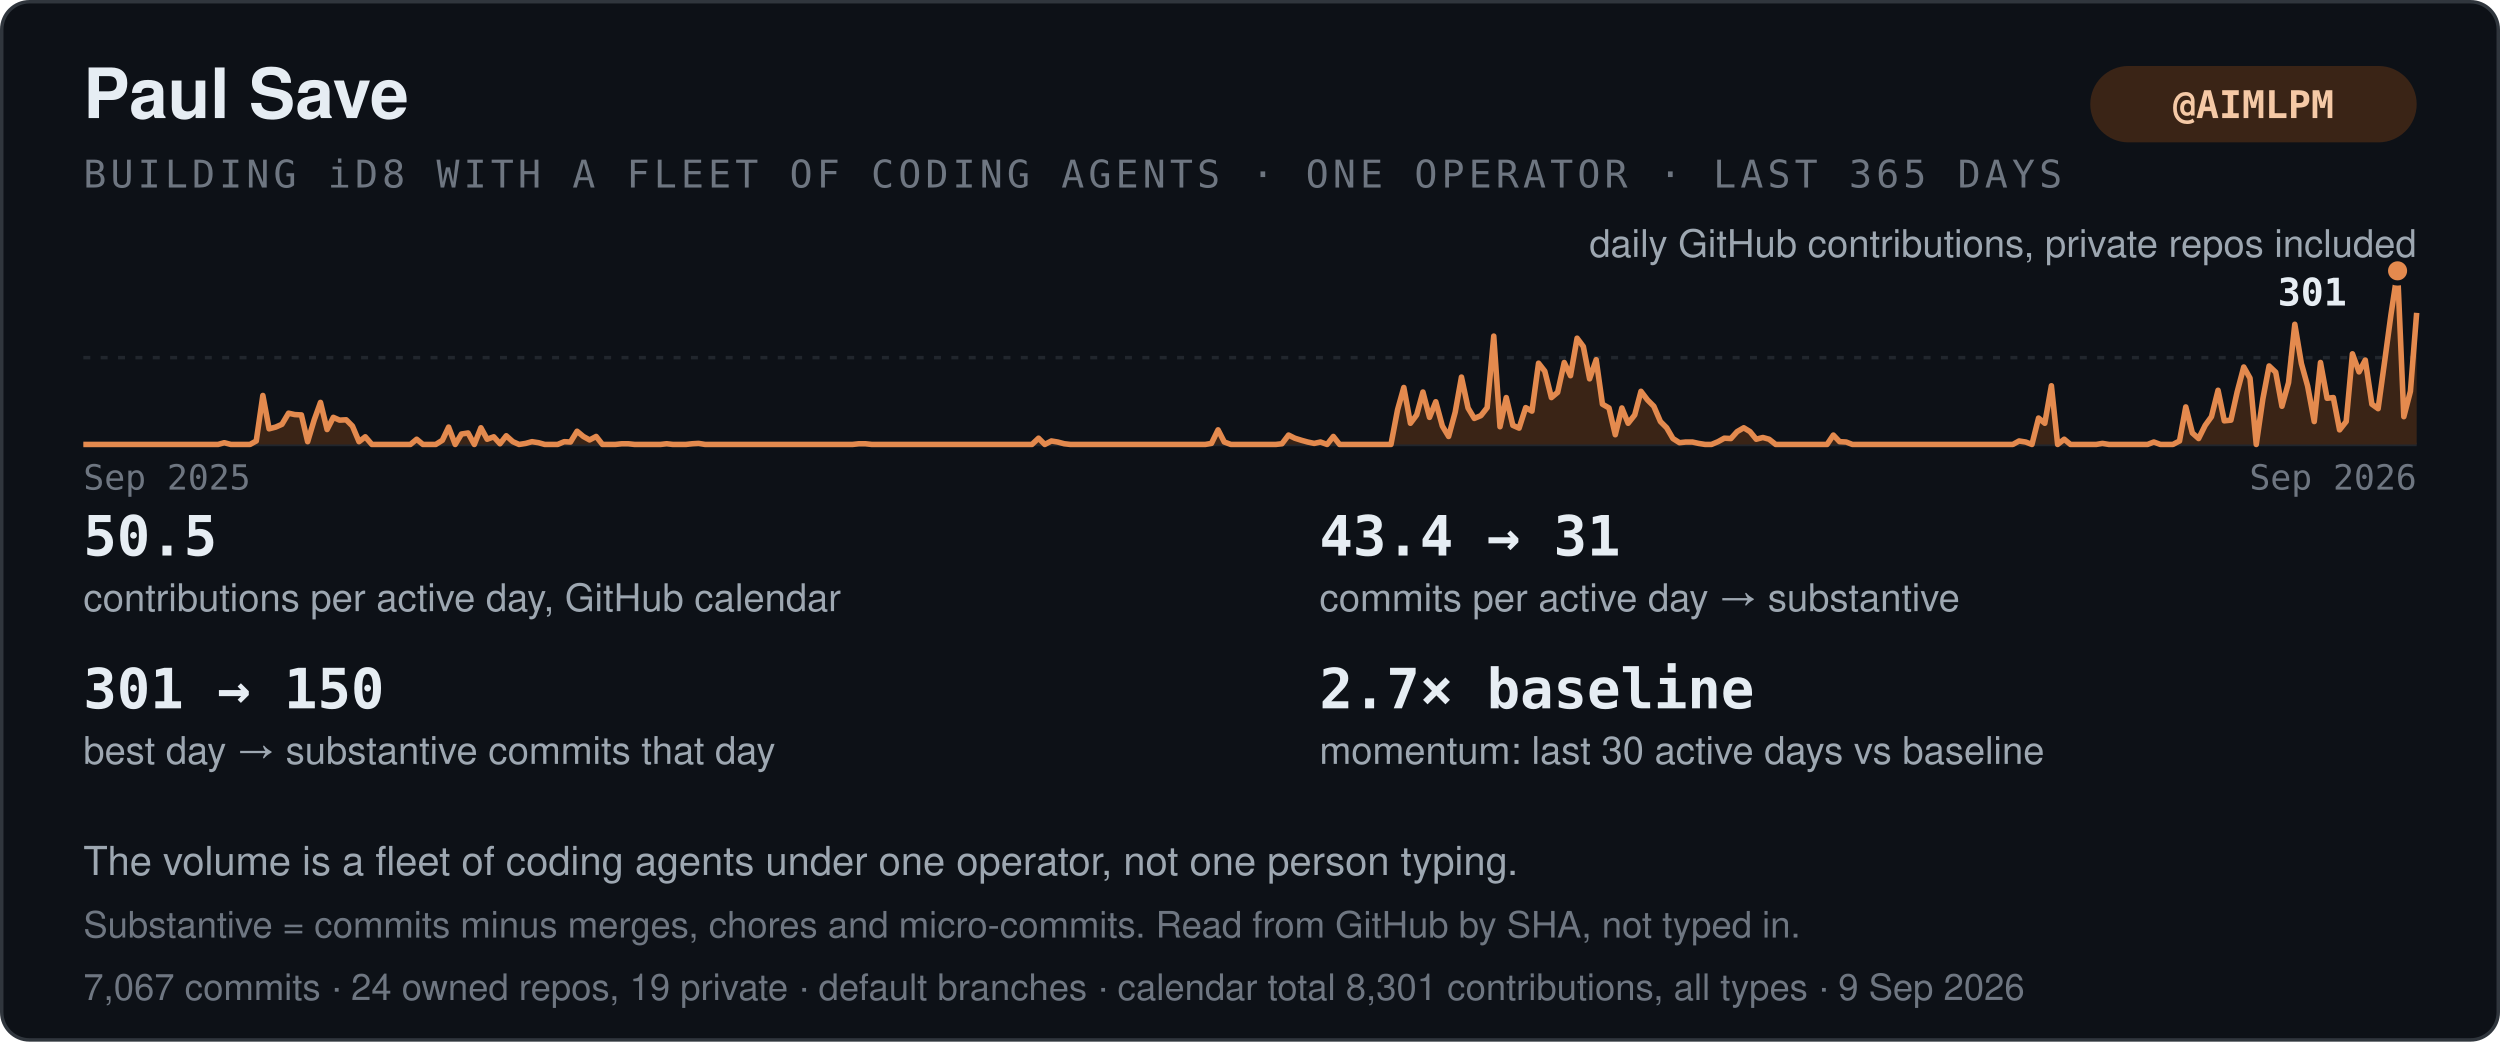
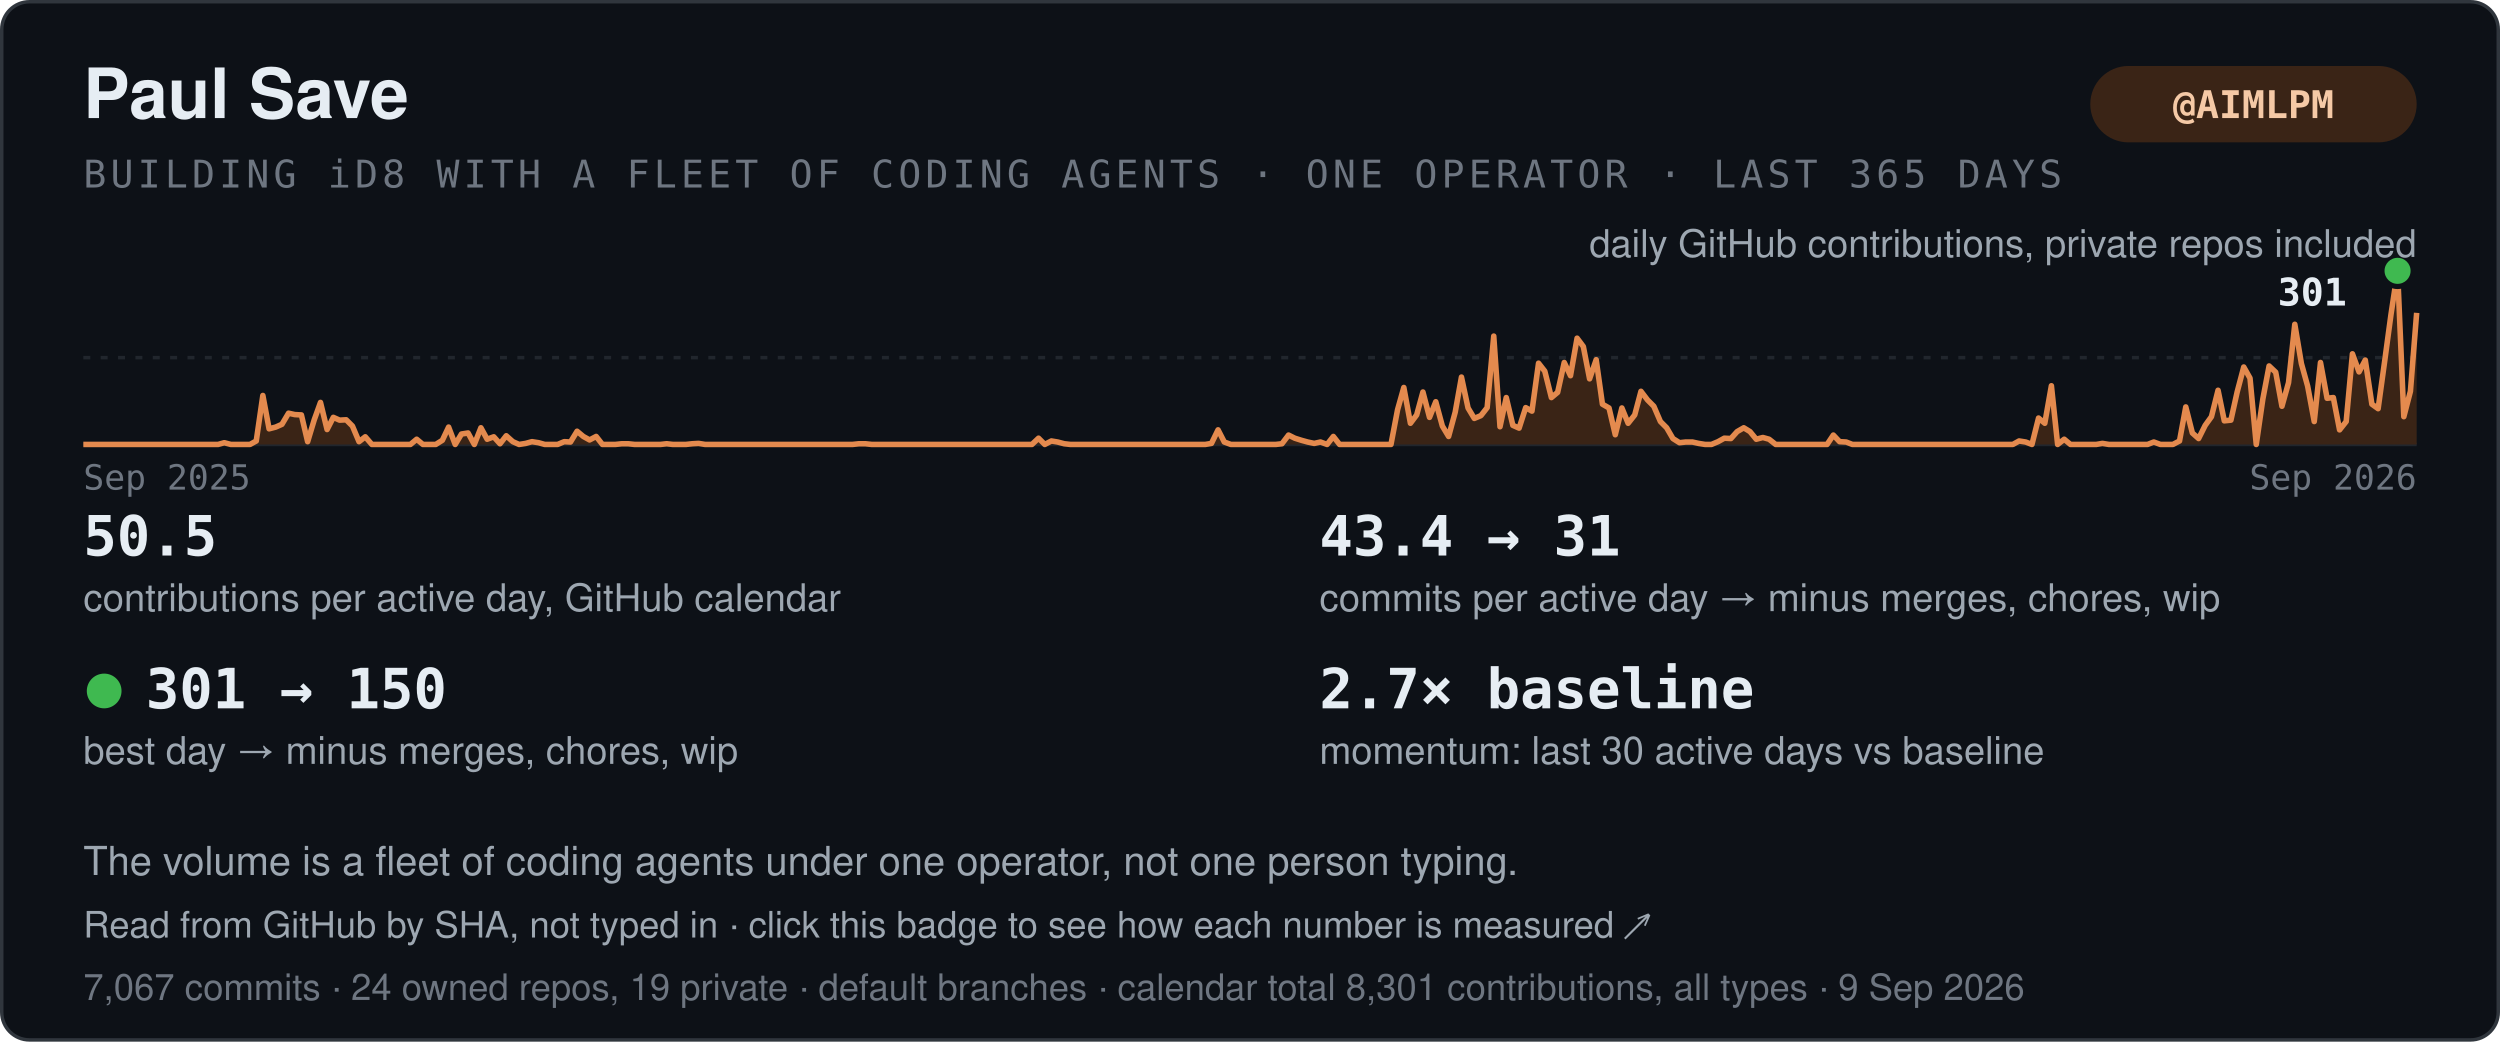
<svg xmlns="http://www.w3.org/2000/svg" width="720" height="300" viewBox="0 0 720 300" role="img" aria-label="Paul Save: Unlock Radar badge">
  <rect x="0.5" y="0.5" width="719" height="299" rx="8" fill="#0D1117" stroke="#30363D" />
  <text x="24" y="34" font-family="-apple-system, BlinkMacSystemFont, 'Segoe UI', Helvetica, Arial, sans-serif" font-size="20" font-weight="700" fill="#E6EDF3">Paul Save</text>
  <text x="24" y="54" font-family="ui-monospace, SFMono-Regular, Menlo, Consolas, monospace" font-size="11" letter-spacing="1.2" fill="#6E7681">BUILDING iD8 WITH A FLEET OF CODING AGENTS · ONE OPERATOR · LAST 365 DAYS</text>
  <rect x="602" y="19" width="94" height="22" rx="11" fill="#3A2416" />
  <text x="649" y="34" text-anchor="middle" font-family="ui-monospace, SFMono-Regular, Menlo, Consolas, monospace" font-size="11" font-weight="600" fill="#F5C9A6">@AIMLPM</text>
  <line x1="24" x2="696" y1="128" y2="128" stroke="#21262D" />
  <line x1="24" x2="696" y1="103.0" y2="103.0" stroke="#21262D" stroke-dasharray="2 3" />
  <path d="M24.0,128.0 L25.8,128.0 L27.7,128.0 L29.5,128.0 L31.4,128.0 L33.2,128.0 L35.1,128.0 L36.9,128.0 L38.8,128.0 L40.6,128.0 L42.5,128.0 L44.3,128.0 L46.2,128.0 L48.0,128.0 L49.8,128.0 L51.7,128.0 L53.5,128.0 L55.4,128.0 L57.2,128.0 L59.1,128.0 L60.9,128.0 L62.8,128.0 L64.6,127.5 L66.5,128.0 L68.3,128.0 L70.2,128.0 L72.0,128.0 L73.8,127.0 L75.7,113.9 L77.5,123.5 L79.4,123.0 L81.2,122.2 L83.1,119.0 L84.9,119.4 L86.8,119.5 L88.6,127.2 L90.5,120.9 L92.3,115.9 L94.2,123.7 L96.0,120.2 L97.8,121.0 L99.7,120.9 L101.5,122.7 L103.4,127.2 L105.2,125.8 L107.1,128.0 L108.9,128.0 L110.8,128.0 L112.6,128.0 L114.5,128.0 L116.3,128.0 L118.2,128.0 L120.0,126.5 L121.8,128.0 L123.7,128.0 L125.5,128.0 L127.4,126.8 L129.2,123.0 L131.1,128.0 L132.9,125.0 L134.8,124.7 L136.6,128.0 L138.5,123.2 L140.3,126.5 L142.2,125.8 L144.0,127.8 L145.8,125.5 L147.7,127.2 L149.5,128.0 L151.4,127.7 L153.2,127.2 L155.1,127.5 L156.9,128.0 L158.8,128.0 L160.6,128.0 L162.5,127.2 L164.3,127.3 L166.2,124.2 L168.0,125.7 L169.8,126.7 L171.7,125.7 L173.5,128.0 L175.4,128.0 L177.2,128.0 L179.1,127.8 L180.9,127.8 L182.8,128.0 L184.6,128.0 L186.5,128.0 L188.3,128.0 L190.2,128.0 L192.0,127.8 L193.8,128.0 L195.7,128.0 L197.5,128.0 L199.4,127.8 L201.2,127.7 L203.1,128.0 L204.9,128.0 L206.8,128.0 L208.6,128.0 L210.5,128.0 L212.3,128.0 L214.2,128.0 L216.0,128.0 L217.8,128.0 L219.7,128.0 L221.5,128.0 L223.4,128.0 L225.2,128.0 L227.1,128.0 L228.9,128.0 L230.8,128.0 L232.6,128.0 L234.5,128.0 L236.3,128.0 L238.2,128.0 L240.0,128.0 L241.8,128.0 L243.7,128.0 L245.5,128.0 L247.4,127.8 L249.2,127.8 L251.1,128.0 L252.9,128.0 L254.8,128.0 L256.6,128.0 L258.5,128.0 L260.3,128.0 L262.2,128.0 L264.0,128.0 L265.8,128.0 L267.7,128.0 L269.5,128.0 L271.4,128.0 L273.2,128.0 L275.1,128.0 L276.9,128.0 L278.8,128.0 L280.6,128.0 L282.5,128.0 L284.3,128.0 L286.2,128.0 L288.0,128.0 L289.8,128.0 L291.7,128.0 L293.5,128.0 L295.4,128.0 L297.2,128.0 L299.1,126.2 L300.9,128.0 L302.8,127.0 L304.6,127.3 L306.5,127.8 L308.3,128.0 L310.2,128.0 L312.0,128.0 L313.8,128.0 L315.7,128.0 L317.5,128.0 L319.4,128.0 L321.2,128.0 L323.1,128.0 L324.9,128.0 L326.8,128.0 L328.6,128.0 L330.5,128.0 L332.3,128.0 L334.2,128.0 L336.0,128.0 L337.8,128.0 L339.7,128.0 L341.5,128.0 L343.4,128.0 L345.2,128.0 L347.1,128.0 L348.9,127.7 L350.8,123.8 L352.6,127.3 L354.5,128.0 L356.3,128.0 L358.2,128.0 L360.0,128.0 L361.8,128.0 L363.7,128.0 L365.5,128.0 L367.4,128.0 L369.2,127.8 L371.1,125.3 L372.9,126.2 L374.8,126.8 L376.6,127.3 L378.5,127.7 L380.3,127.3 L382.2,128.0 L384.0,125.7 L385.8,128.0 L387.7,128.0 L389.5,128.0 L391.4,128.0 L393.2,128.0 L395.1,128.0 L396.9,128.0 L398.8,128.0 L400.6,128.0 L402.5,118.0 L404.3,111.6 L406.2,121.9 L408.0,119.5 L409.8,112.9 L411.7,120.2 L413.5,115.7 L415.4,122.7 L417.2,125.7 L419.1,118.7 L420.9,108.6 L422.8,117.5 L424.6,120.5 L426.5,119.7 L428.3,117.4 L430.2,96.8 L432.0,122.9 L433.8,114.5 L435.7,122.5 L437.5,123.3 L439.4,117.4 L441.2,118.4 L443.1,104.6 L444.9,106.9 L446.8,114.5 L448.6,113.0 L450.5,104.4 L452.3,108.2 L454.2,97.4 L456.0,99.8 L457.8,109.1 L459.7,103.6 L461.5,116.4 L463.4,117.5 L465.2,125.2 L467.1,117.5 L468.9,121.9 L470.8,119.5 L472.6,112.7 L474.5,115.2 L476.3,117.0 L478.2,121.4 L480.0,123.2 L481.8,126.3 L483.7,127.5 L485.5,127.3 L487.4,127.3 L489.2,127.7 L491.1,128.0 L492.9,128.0 L494.8,127.2 L496.6,126.2 L498.5,126.3 L500.3,124.3 L502.2,123.2 L504.0,124.3 L505.8,126.5 L507.7,126.0 L509.5,126.5 L511.4,128.0 L513.2,128.0 L515.1,128.0 L516.9,128.0 L518.8,128.0 L520.6,128.0 L522.5,128.0 L524.3,128.0 L526.2,128.0 L528.0,125.3 L529.8,127.2 L531.7,127.3 L533.5,128.0 L535.4,128.0 L537.2,128.0 L539.1,128.0 L540.9,128.0 L542.8,128.0 L544.6,128.0 L546.5,128.0 L548.3,128.0 L550.2,128.0 L552.0,128.0 L553.8,128.0 L555.7,128.0 L557.5,128.0 L559.4,128.0 L561.2,128.0 L563.1,128.0 L564.9,128.0 L566.8,128.0 L568.6,128.0 L570.5,128.0 L572.3,128.0 L574.2,128.0 L576.0,128.0 L577.8,128.0 L579.7,128.0 L581.5,127.0 L583.4,127.3 L585.2,128.0 L587.1,120.4 L588.9,121.9 L590.8,111.1 L592.6,128.0 L594.5,126.5 L596.3,128.0 L598.2,128.0 L600.0,128.0 L601.8,128.0 L603.7,128.0 L605.5,127.7 L607.4,128.0 L609.2,128.0 L611.1,128.0 L612.9,128.0 L614.8,128.0 L616.6,128.0 L618.5,128.0 L620.3,127.3 L622.2,128.0 L624.0,128.0 L625.8,128.0 L627.7,127.0 L629.5,117.2 L631.4,124.7 L633.2,126.3 L635.1,122.5 L636.9,120.0 L638.8,112.4 L640.6,121.2 L642.5,121.0 L644.3,112.9 L646.2,105.7 L648.0,108.9 L649.8,128.0 L651.7,114.9 L653.5,105.4 L655.4,107.2 L657.2,117.0 L659.1,110.2 L660.9,93.4 L662.8,104.7 L664.6,111.2 L666.5,121.4 L668.3,104.4 L670.2,114.7 L672.0,114.5 L673.8,123.8 L675.7,121.4 L677.5,101.9 L679.4,107.1 L681.2,103.7 L683.1,116.4 L684.9,117.7 L686.8,103.9 L688.6,90.6 L690.5,78.0 L692.3,120.0 L694.2,112.7 L696.0,90.1 L696.0,128 L24,128 Z" fill="#3A2416" />
  <path d="M24.0,128.0 L25.8,128.0 L27.7,128.0 L29.5,128.0 L31.4,128.0 L33.2,128.0 L35.1,128.0 L36.9,128.0 L38.8,128.0 L40.6,128.0 L42.5,128.0 L44.3,128.0 L46.2,128.0 L48.0,128.0 L49.8,128.0 L51.7,128.0 L53.5,128.0 L55.4,128.0 L57.2,128.0 L59.1,128.0 L60.9,128.0 L62.8,128.0 L64.6,127.5 L66.5,128.0 L68.3,128.0 L70.2,128.0 L72.0,128.0 L73.8,127.0 L75.7,113.9 L77.5,123.5 L79.4,123.0 L81.2,122.2 L83.1,119.0 L84.9,119.4 L86.8,119.5 L88.6,127.2 L90.5,120.9 L92.3,115.9 L94.2,123.7 L96.0,120.2 L97.8,121.0 L99.7,120.9 L101.5,122.7 L103.4,127.2 L105.2,125.8 L107.1,128.0 L108.9,128.0 L110.8,128.0 L112.6,128.0 L114.5,128.0 L116.3,128.0 L118.2,128.0 L120.0,126.5 L121.8,128.0 L123.7,128.0 L125.5,128.0 L127.4,126.8 L129.2,123.0 L131.1,128.0 L132.9,125.0 L134.8,124.7 L136.6,128.0 L138.5,123.2 L140.3,126.5 L142.2,125.8 L144.0,127.8 L145.8,125.5 L147.7,127.2 L149.5,128.0 L151.4,127.7 L153.2,127.2 L155.1,127.5 L156.9,128.0 L158.8,128.0 L160.6,128.0 L162.5,127.2 L164.3,127.3 L166.2,124.2 L168.0,125.7 L169.8,126.7 L171.7,125.7 L173.5,128.0 L175.4,128.0 L177.2,128.0 L179.1,127.8 L180.9,127.8 L182.8,128.0 L184.6,128.0 L186.5,128.0 L188.3,128.0 L190.2,128.0 L192.0,127.8 L193.8,128.0 L195.7,128.0 L197.5,128.0 L199.4,127.8 L201.2,127.7 L203.1,128.0 L204.9,128.0 L206.8,128.0 L208.6,128.0 L210.5,128.0 L212.3,128.0 L214.2,128.0 L216.0,128.0 L217.8,128.0 L219.7,128.0 L221.5,128.0 L223.4,128.0 L225.2,128.0 L227.1,128.0 L228.9,128.0 L230.8,128.0 L232.6,128.0 L234.5,128.0 L236.3,128.0 L238.2,128.0 L240.0,128.0 L241.8,128.0 L243.7,128.0 L245.5,128.0 L247.4,127.8 L249.2,127.8 L251.1,128.0 L252.9,128.0 L254.8,128.0 L256.6,128.0 L258.5,128.0 L260.3,128.0 L262.2,128.0 L264.0,128.0 L265.8,128.0 L267.7,128.0 L269.5,128.0 L271.4,128.0 L273.2,128.0 L275.1,128.0 L276.9,128.0 L278.8,128.0 L280.6,128.0 L282.5,128.0 L284.3,128.0 L286.2,128.0 L288.0,128.0 L289.8,128.0 L291.7,128.0 L293.5,128.0 L295.4,128.0 L297.2,128.0 L299.1,126.2 L300.9,128.0 L302.8,127.0 L304.6,127.3 L306.5,127.8 L308.3,128.0 L310.2,128.0 L312.0,128.0 L313.8,128.0 L315.7,128.0 L317.5,128.0 L319.4,128.0 L321.2,128.0 L323.1,128.0 L324.9,128.0 L326.8,128.0 L328.6,128.0 L330.5,128.0 L332.3,128.0 L334.2,128.0 L336.0,128.0 L337.8,128.0 L339.7,128.0 L341.5,128.0 L343.4,128.0 L345.2,128.0 L347.1,128.0 L348.9,127.7 L350.8,123.8 L352.6,127.3 L354.5,128.0 L356.3,128.0 L358.2,128.0 L360.0,128.0 L361.8,128.0 L363.7,128.0 L365.5,128.0 L367.4,128.0 L369.2,127.8 L371.1,125.3 L372.9,126.2 L374.8,126.8 L376.6,127.3 L378.5,127.7 L380.3,127.3 L382.2,128.0 L384.0,125.7 L385.8,128.0 L387.7,128.0 L389.5,128.0 L391.4,128.0 L393.2,128.0 L395.1,128.0 L396.9,128.0 L398.8,128.0 L400.6,128.0 L402.5,118.0 L404.3,111.6 L406.2,121.9 L408.0,119.5 L409.8,112.9 L411.7,120.2 L413.5,115.7 L415.4,122.7 L417.2,125.7 L419.1,118.7 L420.9,108.6 L422.8,117.5 L424.6,120.5 L426.5,119.7 L428.3,117.4 L430.2,96.8 L432.0,122.9 L433.8,114.5 L435.7,122.5 L437.5,123.3 L439.4,117.4 L441.2,118.4 L443.1,104.6 L444.9,106.9 L446.8,114.5 L448.6,113.0 L450.5,104.4 L452.3,108.2 L454.2,97.4 L456.0,99.8 L457.8,109.1 L459.7,103.6 L461.5,116.4 L463.4,117.5 L465.2,125.2 L467.1,117.5 L468.9,121.9 L470.8,119.5 L472.6,112.7 L474.5,115.2 L476.3,117.0 L478.2,121.4 L480.0,123.2 L481.8,126.3 L483.7,127.5 L485.5,127.3 L487.4,127.3 L489.2,127.7 L491.1,128.0 L492.9,128.0 L494.8,127.2 L496.6,126.2 L498.5,126.3 L500.3,124.3 L502.2,123.2 L504.0,124.3 L505.8,126.5 L507.7,126.0 L509.5,126.5 L511.4,128.0 L513.2,128.0 L515.1,128.0 L516.9,128.0 L518.8,128.0 L520.6,128.0 L522.5,128.0 L524.3,128.0 L526.2,128.0 L528.0,125.3 L529.8,127.2 L531.7,127.3 L533.5,128.0 L535.4,128.0 L537.2,128.0 L539.1,128.0 L540.9,128.0 L542.8,128.0 L544.6,128.0 L546.5,128.0 L548.3,128.0 L550.2,128.0 L552.0,128.0 L553.8,128.0 L555.7,128.0 L557.5,128.0 L559.4,128.0 L561.2,128.0 L563.1,128.0 L564.9,128.0 L566.8,128.0 L568.6,128.0 L570.5,128.0 L572.3,128.0 L574.2,128.0 L576.0,128.0 L577.8,128.0 L579.7,128.0 L581.5,127.0 L583.4,127.3 L585.2,128.0 L587.1,120.4 L588.9,121.9 L590.8,111.1 L592.6,128.0 L594.5,126.5 L596.3,128.0 L598.2,128.0 L600.0,128.0 L601.8,128.0 L603.7,128.0 L605.5,127.7 L607.4,128.0 L609.2,128.0 L611.1,128.0 L612.9,128.0 L614.8,128.0 L616.6,128.0 L618.5,128.0 L620.3,127.3 L622.2,128.0 L624.0,128.0 L625.8,128.0 L627.7,127.0 L629.5,117.2 L631.4,124.7 L633.2,126.3 L635.1,122.5 L636.9,120.0 L638.8,112.4 L640.6,121.2 L642.5,121.0 L644.3,112.9 L646.2,105.7 L648.0,108.9 L649.8,128.0 L651.7,114.9 L653.5,105.4 L655.4,107.2 L657.2,117.0 L659.1,110.2 L660.9,93.4 L662.8,104.7 L664.6,111.2 L666.5,121.4 L668.3,104.4 L670.2,114.7 L672.0,114.5 L673.8,123.8 L675.7,121.4 L677.5,101.9 L679.4,107.1 L681.2,103.7 L683.1,116.4 L684.9,117.7 L686.8,103.9 L688.6,90.6 L690.5,78.0 L692.3,120.0 L694.2,112.7 L696.0,90.1" fill="none" stroke="#E48A4E" stroke-width="1.6" stroke-linejoin="round" />
-   <circle cx="690.5" cy="78.0" r="3.5" fill="#E48A4E" stroke="#0D1117" stroke-width="1.5" />
+   <circle cx="690.5" cy="78.0" r="4.5" fill="#3FB950" stroke="#0D1117" stroke-width="1.5" />
  <text x="656.0" y="88.0" font-family="ui-monospace, SFMono-Regular, Menlo, Consolas, monospace" font-size="11" font-weight="600" fill="#E6EDF3">301</text>
  <text x="24" y="141" font-family="ui-monospace, SFMono-Regular, Menlo, Consolas, monospace" font-size="10" fill="#6E7681">Sep 2025</text>
  <text x="696" y="141" text-anchor="end" font-family="ui-monospace, SFMono-Regular, Menlo, Consolas, monospace" font-size="10" fill="#6E7681">Sep 2026</text>
  <text x="696" y="74" text-anchor="end" font-family="-apple-system, BlinkMacSystemFont, 'Segoe UI', Helvetica, Arial, sans-serif" font-size="11" fill="#9DA7B1">daily GitHub contributions, private repos included</text>
  <text x="24" y="160" font-family="ui-monospace, SFMono-Regular, Menlo, Consolas, monospace" font-size="16" font-weight="600" fill="#E6EDF3">50.5</text>
  <text x="24" y="176" font-family="-apple-system, BlinkMacSystemFont, 'Segoe UI', Helvetica, Arial, sans-serif" font-size="11" fill="#9DA7B1">contributions per active day, GitHub calendar</text>
  <text x="380" y="160" font-family="ui-monospace, SFMono-Regular, Menlo, Consolas, monospace" font-size="16" font-weight="600" fill="#E6EDF3">43.4 → 31</text>
-   <text x="380" y="176" font-family="-apple-system, BlinkMacSystemFont, 'Segoe UI', Helvetica, Arial, sans-serif" font-size="11" fill="#9DA7B1">commits per active day → substantive</text>
-   <text x="24" y="204" font-family="ui-monospace, SFMono-Regular, Menlo, Consolas, monospace" font-size="16" font-weight="600" fill="#E6EDF3">301 → 150</text>
-   <text x="24" y="220" font-family="-apple-system, BlinkMacSystemFont, 'Segoe UI', Helvetica, Arial, sans-serif" font-size="11" fill="#9DA7B1">best day → substantive commits that day</text>
+   <text x="380" y="176" font-family="-apple-system, BlinkMacSystemFont, 'Segoe UI', Helvetica, Arial, sans-serif" font-size="11" fill="#9DA7B1">commits per active day → minus merges, chores, wip</text>
+   <circle cx="30" cy="199" r="5" fill="#3FB950" />
+   <text x="42" y="204" font-family="ui-monospace, SFMono-Regular, Menlo, Consolas, monospace" font-size="16" font-weight="600" fill="#E6EDF3">301 → 150</text>
+   <text x="24" y="220" font-family="-apple-system, BlinkMacSystemFont, 'Segoe UI', Helvetica, Arial, sans-serif" font-size="11" fill="#9DA7B1">best day → minus merges, chores, wip</text>
  <text x="380" y="204" font-family="ui-monospace, SFMono-Regular, Menlo, Consolas, monospace" font-size="16" font-weight="600" fill="#E6EDF3">2.7× baseline</text>
  <text x="380" y="220" font-family="-apple-system, BlinkMacSystemFont, 'Segoe UI', Helvetica, Arial, sans-serif" font-size="11" fill="#9DA7B1">momentum: last 30 active days vs baseline</text>
  <text x="24" y="252" font-family="-apple-system, BlinkMacSystemFont, 'Segoe UI', Helvetica, Arial, sans-serif" font-size="11.5" fill="#9DA7B1">The volume is a fleet of coding agents under one operator, not one person typing.</text>
-   <text x="24" y="270" font-family="-apple-system, BlinkMacSystemFont, 'Segoe UI', Helvetica, Arial, sans-serif" font-size="10.5" fill="#6E7681">Substantive = commits minus merges, chores and micro-commits. Read from GitHub by SHA, not typed in.</text>
+   <text x="24" y="270" font-family="-apple-system, BlinkMacSystemFont, 'Segoe UI', Helvetica, Arial, sans-serif" font-size="10.5" fill="#9DA7B1">Read from GitHub by SHA, not typed in · click this badge to see how each number is measured ↗</text>
  <text x="24" y="288" font-family="-apple-system, BlinkMacSystemFont, 'Segoe UI', Helvetica, Arial, sans-serif" font-size="10.5" fill="#6E7681">7,067 commits · 24 owned repos, 19 private · default branches · calendar total 8,301 contributions, all types · 9 Sep 2026</text>
</svg>
